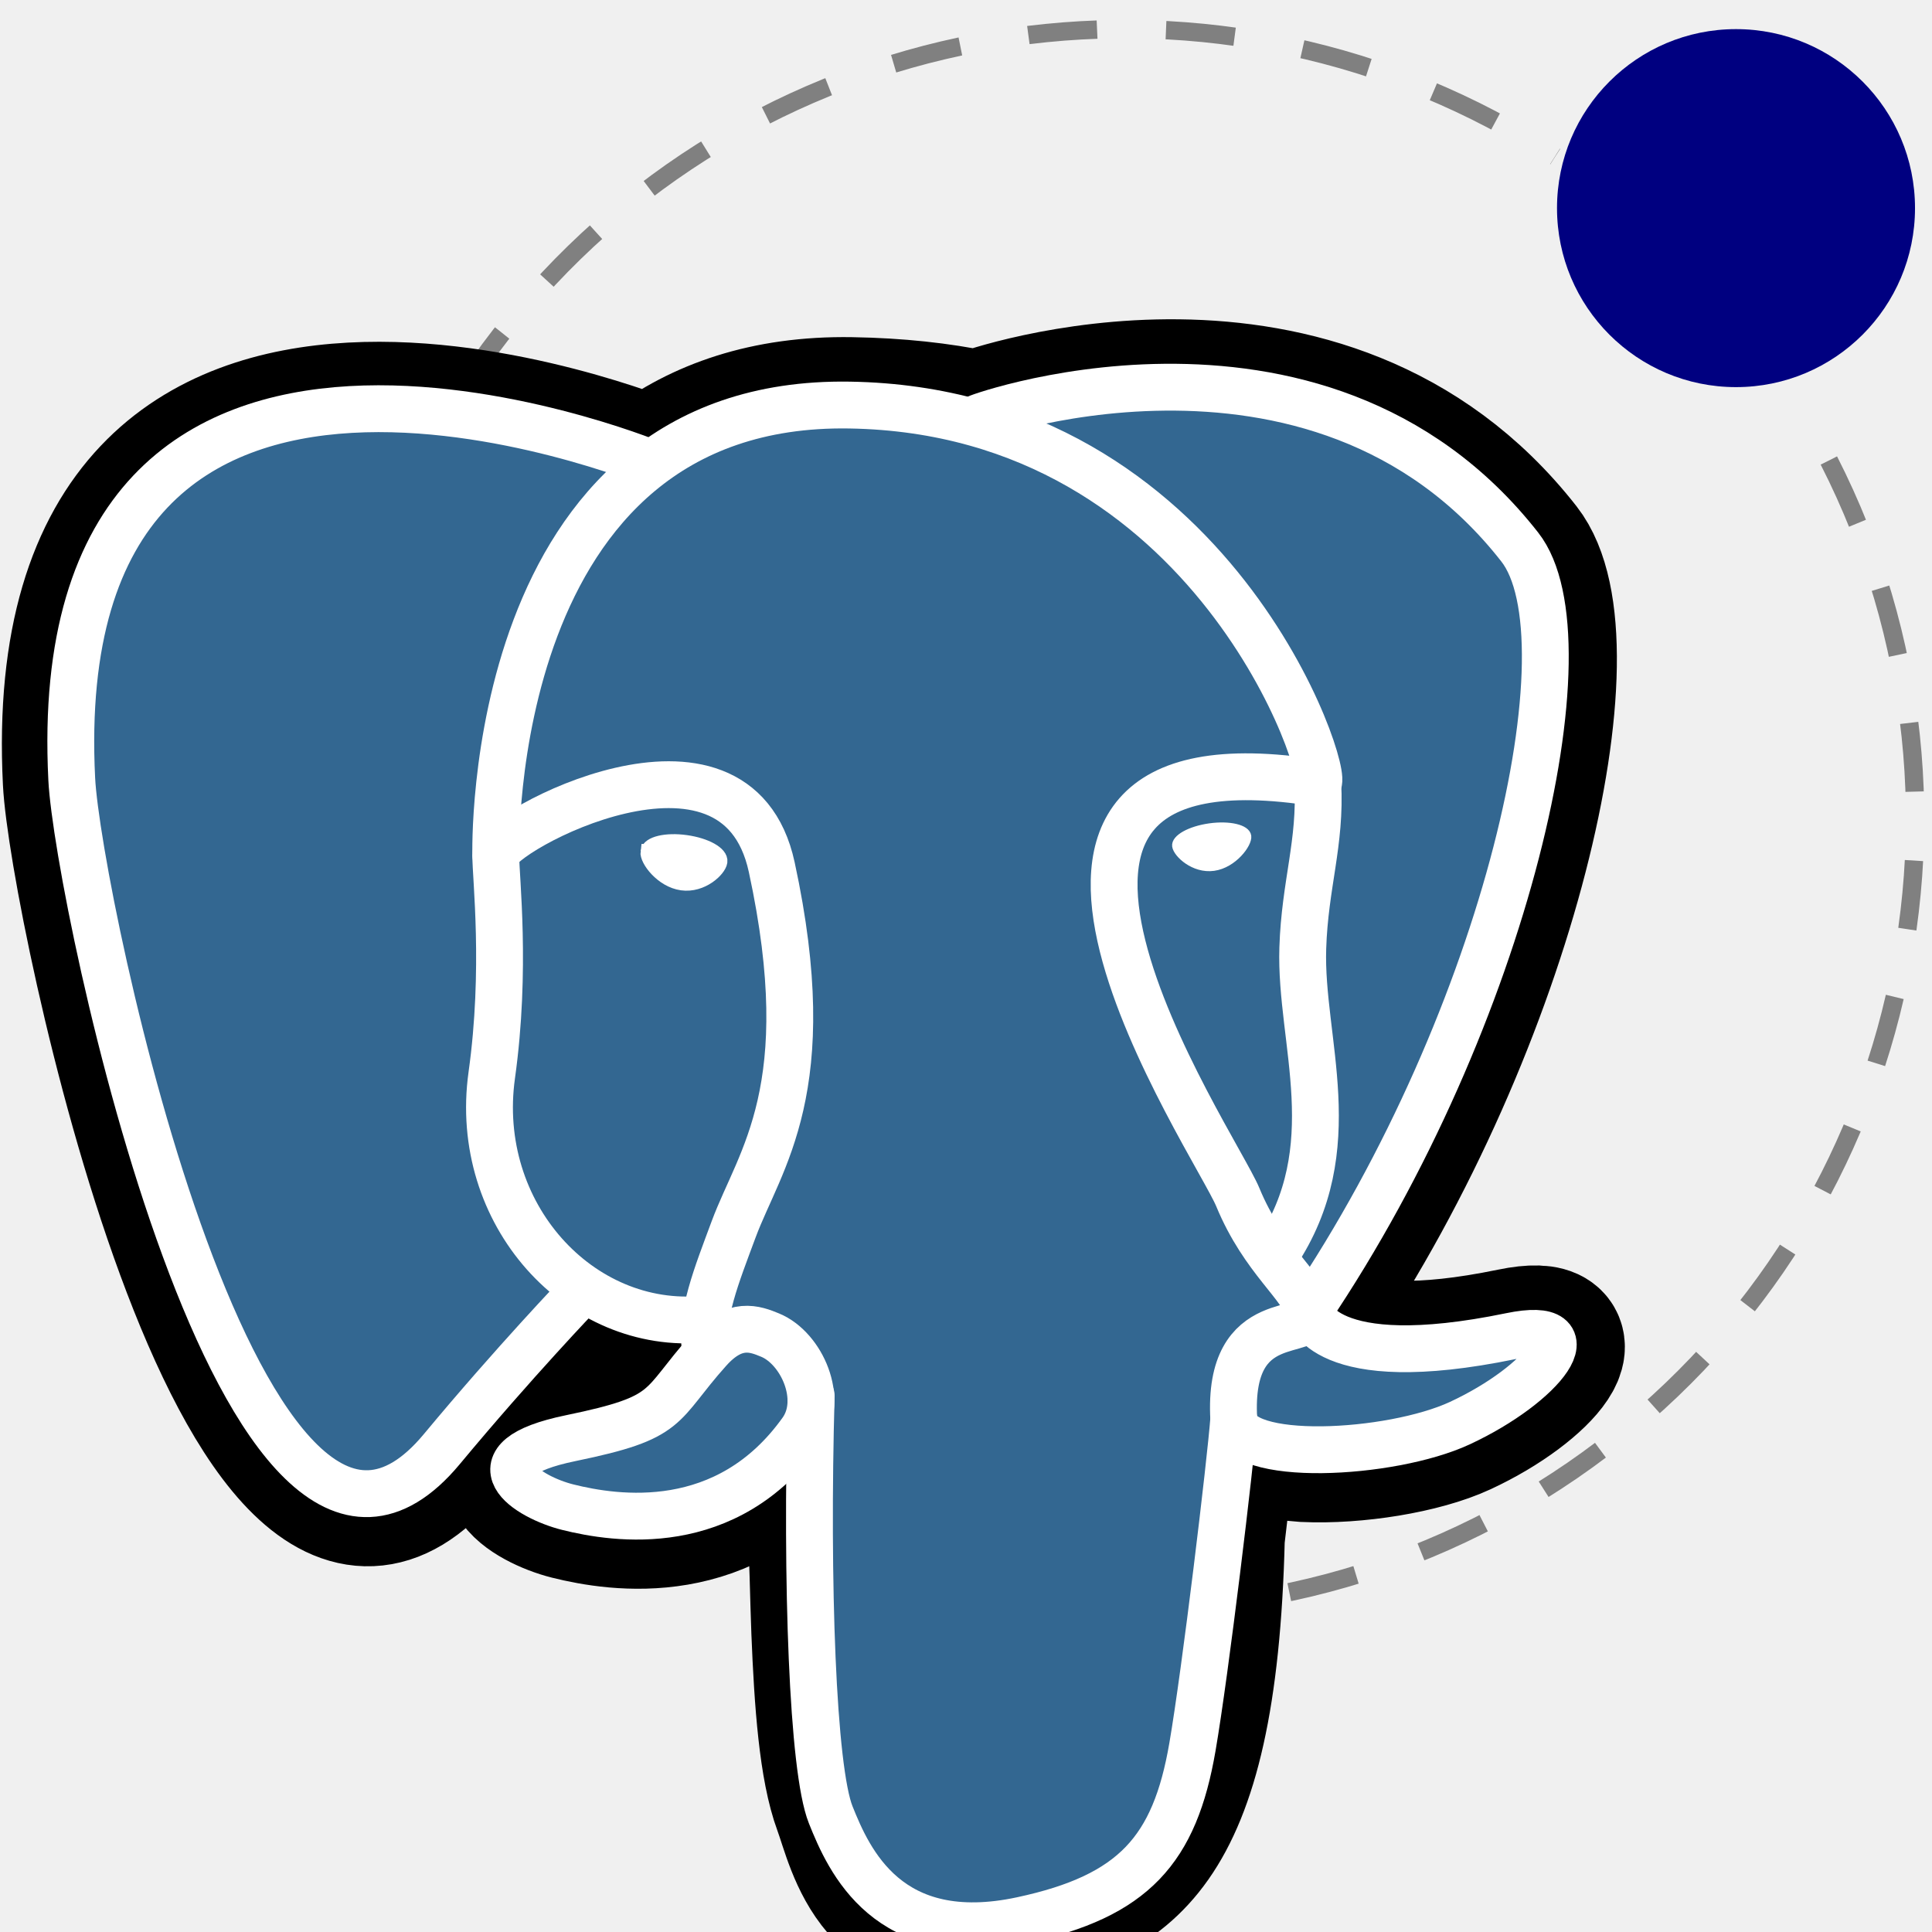
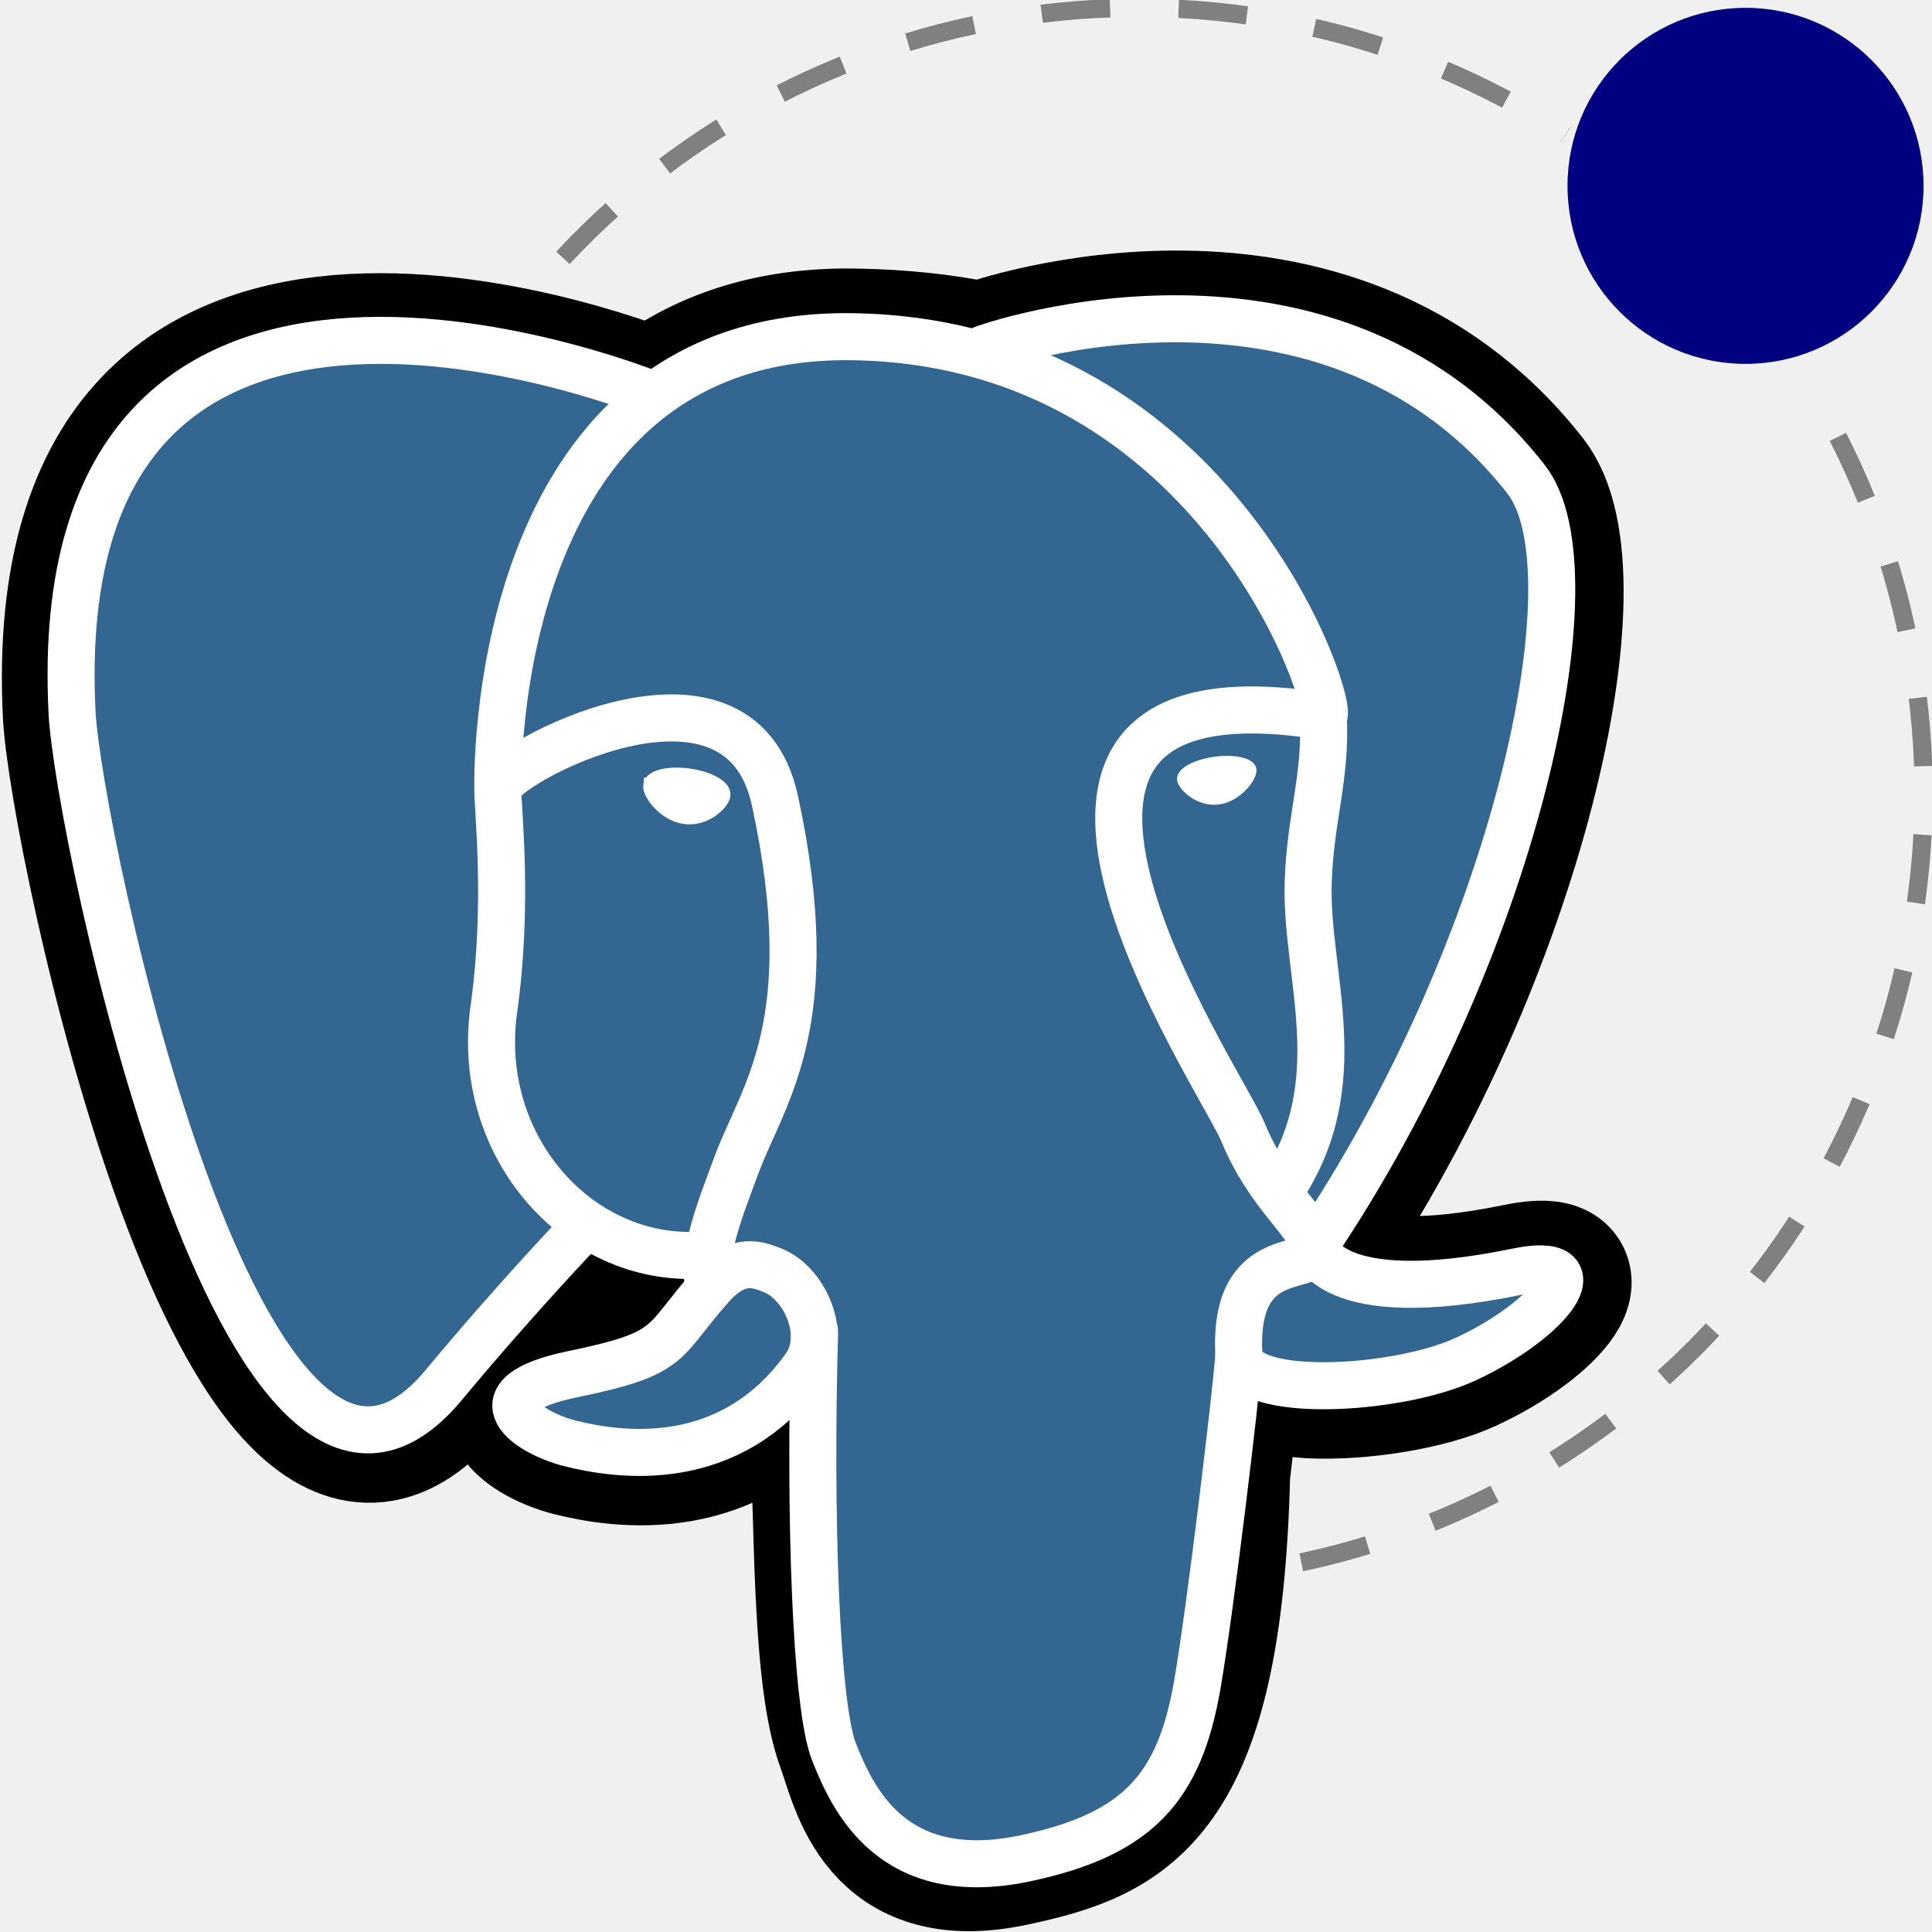
- <svg xmlns="http://www.w3.org/2000/svg" viewBox="0 0 670 670" xml:space="preserve">
-   <g id="lua" transform="translate(106,0) scale(0.6)">
+ <svg xmlns="http://www.w3.org/2000/svg" width="640" height="640" viewBox="0 0 640 640" xml:space="preserve">
+   <g id="lua" transform="translate(107,-7) scale(0.57)">
    <path d="m880.4 266.18a456.67 456.67 0 1 1 -158.18 -175.67" stroke="#808080" stroke-dasharray="39.852" stroke-width="10.597" fill="none" />
    <circle cy="120.29" cx="826.72" r="103.46" fill="#000080" />
  </g>
-   <g transform="translate(0,104)">
-     <svg width="432.071pt" height="445.383pt" viewBox="0 0 442.071 445.383" xml:space="preserve">
-       <g id="Layer_x0020_3" style="fill-rule:nonzero;clip-rule:nonzero;fill:none;stroke:#FFFFFF;stroke-width:12.465;stroke-linecap:round;stroke-linejoin:round;stroke-miterlimit:4;">
-         <path style="fill:#000000;stroke:#000000;stroke-width:37.395;stroke-linecap:butt;stroke-linejoin:miter;" d="M323.205,324.227c2.833-23.601,1.984-27.062,19.563-23.239l4.463,0.392c13.517,0.615,31.199-2.174,41.587-7c22.362-10.376,35.622-27.7,13.572-23.148c-50.297,10.376-53.755-6.655-53.755-6.655c53.111-78.803,75.313-178.836,56.149-203.322    C352.514-5.534,262.036,26.049,260.522,26.869l-0.482,0.089c-9.938-2.062-21.06-3.294-33.554-3.496c-22.761-0.374-40.032,5.967-53.133,15.904c0,0-161.408-66.498-153.899,83.628c1.597,31.936,45.777,241.655,98.47,178.31    c19.259-23.163,37.871-42.748,37.871-42.748c9.242,6.14,20.307,9.272,31.912,8.147l0.897-0.765c-0.281,2.876-0.157,5.689,0.359,9.019c-13.572,15.167-9.584,17.83-36.723,23.416c-27.457,5.659-11.326,15.734-0.797,18.367c12.768,3.193,42.305,7.716,62.268-20.224    l-0.795,3.188c5.325,4.26,4.965,30.619,5.72,49.452c0.756,18.834,2.017,36.409,5.856,46.771c3.839,10.36,8.369,37.05,44.036,29.406c29.809-6.388,52.6-15.582,54.677-101.107" />
-         <path style="fill:#336791;stroke:none;" d="M402.395,271.23c-50.302,10.376-53.76-6.655-53.76-6.655c53.111-78.808,75.313-178.843,56.153-203.326c-52.27-66.785-142.752-35.2-144.262-34.38l-0.486,0.087c-9.938-2.063-21.06-3.292-33.56-3.496c-22.761-0.373-40.026,5.967-53.127,15.902    c0,0-161.411-66.495-153.904,83.63c1.597,31.938,45.776,241.657,98.471,178.312c19.26-23.163,37.869-42.748,37.869-42.748c9.243,6.14,20.308,9.272,31.908,8.147l0.901-0.765c-0.28,2.876-0.152,5.689,0.361,9.019c-13.575,15.167-9.586,17.83-36.723,23.416    c-27.459,5.659-11.328,15.734-0.796,18.367c12.768,3.193,42.307,7.716,62.266-20.224l-0.796,3.188c5.319,4.26,9.054,27.711,8.428,48.969c-0.626,21.259-1.044,35.854,3.147,47.254c4.191,11.4,8.368,37.05,44.042,29.406c29.809-6.388,45.256-22.942,47.405-50.555    c1.525-19.631,4.976-16.729,5.194-34.28l2.768-8.309c3.192-26.611,0.507-35.196,18.872-31.203l4.463,0.392c13.517,0.615,31.208-2.174,41.591-7c22.358-10.376,35.618-27.7,13.573-23.148z" />
-         <path d="M215.866,286.484c-1.385,49.516,0.348,99.377,5.193,111.495c4.848,12.118,15.223,35.688,50.9,28.045c29.806-6.39,40.651-18.756,45.357-46.051c3.466-20.082,10.148-75.854,11.005-87.281" />
-         <path d="M173.104,38.256c0,0-161.521-66.016-154.012,84.109c1.597,31.938,45.779,241.664,98.473,178.316c19.256-23.166,36.671-41.335,36.671-41.335" />
-         <path d="M260.349,26.207c-5.591,1.753,89.848-34.889,144.087,34.417c19.159,24.484-3.043,124.519-56.153,203.329" />
-         <path style="stroke-linejoin:bevel;" d="M348.282,263.953c0,0,3.461,17.036,53.764,6.653c22.04-4.552,8.776,12.774-13.577,23.155c-18.345,8.514-59.474,10.696-60.146-1.069c-1.729-30.355,21.647-21.133,19.96-28.739c-1.525-6.85-11.979-13.573-18.894-30.338    c-6.037-14.633-82.796-126.849,21.287-110.183c3.813-0.789-27.146-99.002-124.553-100.599c-97.385-1.597-94.19,119.762-94.19,119.762" />
-         <path d="M188.604,274.334c-13.577,15.166-9.584,17.829-36.723,23.417c-27.459,5.66-11.326,15.733-0.797,18.365c12.768,3.195,42.307,7.718,62.266-20.229c6.078-8.509-0.036-22.086-8.385-25.547c-4.034-1.671-9.428-3.765-16.361,3.994z" />
-         <path d="M187.715,274.069c-1.368-8.917,2.93-19.528,7.536-31.942c6.922-18.626,22.893-37.255,10.117-96.339c-9.523-44.029-73.396-9.163-73.436-3.193c-0.039,5.968,2.889,30.26-1.067,58.548c-5.162,36.913,23.488,68.132,56.479,64.938" />
-         <path style="fill:#FFFFFF;stroke-width:4.155;stroke-linecap:butt;stroke-linejoin:miter;" d="M172.517,141.7c-0.288,2.039,3.733,7.48,8.976,8.207c5.234,0.73,9.714-3.522,9.998-5.559c0.284-2.039-3.732-4.285-8.977-5.015c-5.237-0.731-9.719,0.333-9.996,2.367z" />
-         <path style="fill:#FFFFFF;stroke-width:2.078;stroke-linecap:butt;stroke-linejoin:miter;" d="M331.941,137.543c0.284,2.039-3.732,7.48-8.976,8.207c-5.238,0.73-9.718-3.522-10.005-5.559c-0.277-2.039,3.74-4.285,8.979-5.015c5.239-0.73,9.718,0.333,10.002,2.368z" />
-         <path d="M350.676,123.432c0.863,15.994-3.445,26.888-3.988,43.914c-0.804,24.748,11.799,53.074-7.191,81.435" />
-         <path style="stroke-width:3;" d="M0,60.232" />
-       </g>
-     </svg>
+   <g transform="translate(0,83) scale(1.25)">
+     <g id="slonik" style="fill-rule:nonzero;clip-rule:nonzero;fill:none;stroke:#FFFFFF;stroke-width:12.465;stroke-linecap:round;stroke-linejoin:round;stroke-miterlimit:4;">
+       <path style="fill:#000000;stroke:#000000;stroke-width:37.395;stroke-linecap:butt;stroke-linejoin:miter;" d="M323.205,324.227c2.833-23.601,1.984-27.062,19.563-23.239l4.463,0.392c13.517,0.615,31.199-2.174,41.587-7c22.362-10.376,35.622-27.7,13.572-23.148c-50.297,10.376-53.755-6.655-53.755-6.655c53.111-78.803,75.313-178.836,56.149-203.322    C352.514-5.534,262.036,26.049,260.522,26.869l-0.482,0.089c-9.938-2.062-21.06-3.294-33.554-3.496c-22.761-0.374-40.032,5.967-53.133,15.904c0,0-161.408-66.498-153.899,83.628c1.597,31.936,45.777,241.655,98.47,178.31    c19.259-23.163,37.871-42.748,37.871-42.748c9.242,6.14,20.307,9.272,31.912,8.147l0.897-0.765c-0.281,2.876-0.157,5.689,0.359,9.019c-13.572,15.167-9.584,17.83-36.723,23.416c-27.457,5.659-11.326,15.734-0.797,18.367c12.768,3.193,42.305,7.716,62.268-20.224    l-0.795,3.188c5.325,4.26,4.965,30.619,5.72,49.452c0.756,18.834,2.017,36.409,5.856,46.771c3.839,10.36,8.369,37.05,44.036,29.406c29.809-6.388,52.6-15.582,54.677-101.107" />
+       <path style="fill:#336791;stroke:none;" d="M402.395,271.23c-50.302,10.376-53.76-6.655-53.76-6.655c53.111-78.808,75.313-178.843,56.153-203.326c-52.27-66.785-142.752-35.2-144.262-34.38l-0.486,0.087c-9.938-2.063-21.06-3.292-33.56-3.496c-22.761-0.373-40.026,5.967-53.127,15.902    c0,0-161.411-66.495-153.904,83.63c1.597,31.938,45.776,241.657,98.471,178.312c19.26-23.163,37.869-42.748,37.869-42.748c9.243,6.14,20.308,9.272,31.908,8.147l0.901-0.765c-0.28,2.876-0.152,5.689,0.361,9.019c-13.575,15.167-9.586,17.83-36.723,23.416    c-27.459,5.659-11.328,15.734-0.796,18.367c12.768,3.193,42.307,7.716,62.266-20.224l-0.796,3.188c5.319,4.26,9.054,27.711,8.428,48.969c-0.626,21.259-1.044,35.854,3.147,47.254c4.191,11.4,8.368,37.05,44.042,29.406c29.809-6.388,45.256-22.942,47.405-50.555    c1.525-19.631,4.976-16.729,5.194-34.28l2.768-8.309c3.192-26.611,0.507-35.196,18.872-31.203l4.463,0.392c13.517,0.615,31.208-2.174,41.591-7c22.358-10.376,35.618-27.7,13.573-23.148z" />
+       <path d="M215.866,286.484c-1.385,49.516,0.348,99.377,5.193,111.495c4.848,12.118,15.223,35.688,50.9,28.045c29.806-6.39,40.651-18.756,45.357-46.051c3.466-20.082,10.148-75.854,11.005-87.281" />
+       <path d="M173.104,38.256c0,0-161.521-66.016-154.012,84.109c1.597,31.938,45.779,241.664,98.473,178.316c19.256-23.166,36.671-41.335,36.671-41.335" />
+       <path d="M260.349,26.207c-5.591,1.753,89.848-34.889,144.087,34.417c19.159,24.484-3.043,124.519-56.153,203.329" />
+       <path style="stroke-linejoin:bevel;" d="M348.282,263.953c0,0,3.461,17.036,53.764,6.653c22.04-4.552,8.776,12.774-13.577,23.155c-18.345,8.514-59.474,10.696-60.146-1.069c-1.729-30.355,21.647-21.133,19.96-28.739c-1.525-6.85-11.979-13.573-18.894-30.338    c-6.037-14.633-82.796-126.849,21.287-110.183c3.813-0.789-27.146-99.002-124.553-100.599c-97.385-1.597-94.19,119.762-94.19,119.762" />
+       <path d="M188.604,274.334c-13.577,15.166-9.584,17.829-36.723,23.417c-27.459,5.66-11.326,15.733-0.797,18.365c12.768,3.195,42.307,7.718,62.266-20.229c6.078-8.509-0.036-22.086-8.385-25.547c-4.034-1.671-9.428-3.765-16.361,3.994z" />
+       <path d="M187.715,274.069c-1.368-8.917,2.93-19.528,7.536-31.942c6.922-18.626,22.893-37.255,10.117-96.339c-9.523-44.029-73.396-9.163-73.436-3.193c-0.039,5.968,2.889,30.26-1.067,58.548c-5.162,36.913,23.488,68.132,56.479,64.938" />
+       <path style="fill:#FFFFFF;stroke-width:4.155;stroke-linecap:butt;stroke-linejoin:miter;" d="M172.517,141.7c-0.288,2.039,3.733,7.48,8.976,8.207c5.234,0.73,9.714-3.522,9.998-5.559c0.284-2.039-3.732-4.285-8.977-5.015c-5.237-0.731-9.719,0.333-9.996,2.367z" />
+       <path style="fill:#FFFFFF;stroke-width:2.078;stroke-linecap:butt;stroke-linejoin:miter;" d="M331.941,137.543c0.284,2.039-3.732,7.48-8.976,8.207c-5.238,0.73-9.718-3.522-10.005-5.559c-0.277-2.039,3.74-4.285,8.979-5.015c5.239-0.73,9.718,0.333,10.002,2.368z" />
+       <path d="M350.676,123.432c0.863,15.994-3.445,26.888-3.988,43.914c-0.804,24.748,11.799,53.074-7.191,81.435" />
+       <path style="stroke-width:3;" d="M0,60.232" />
+     </g>
  </g>
</svg>
